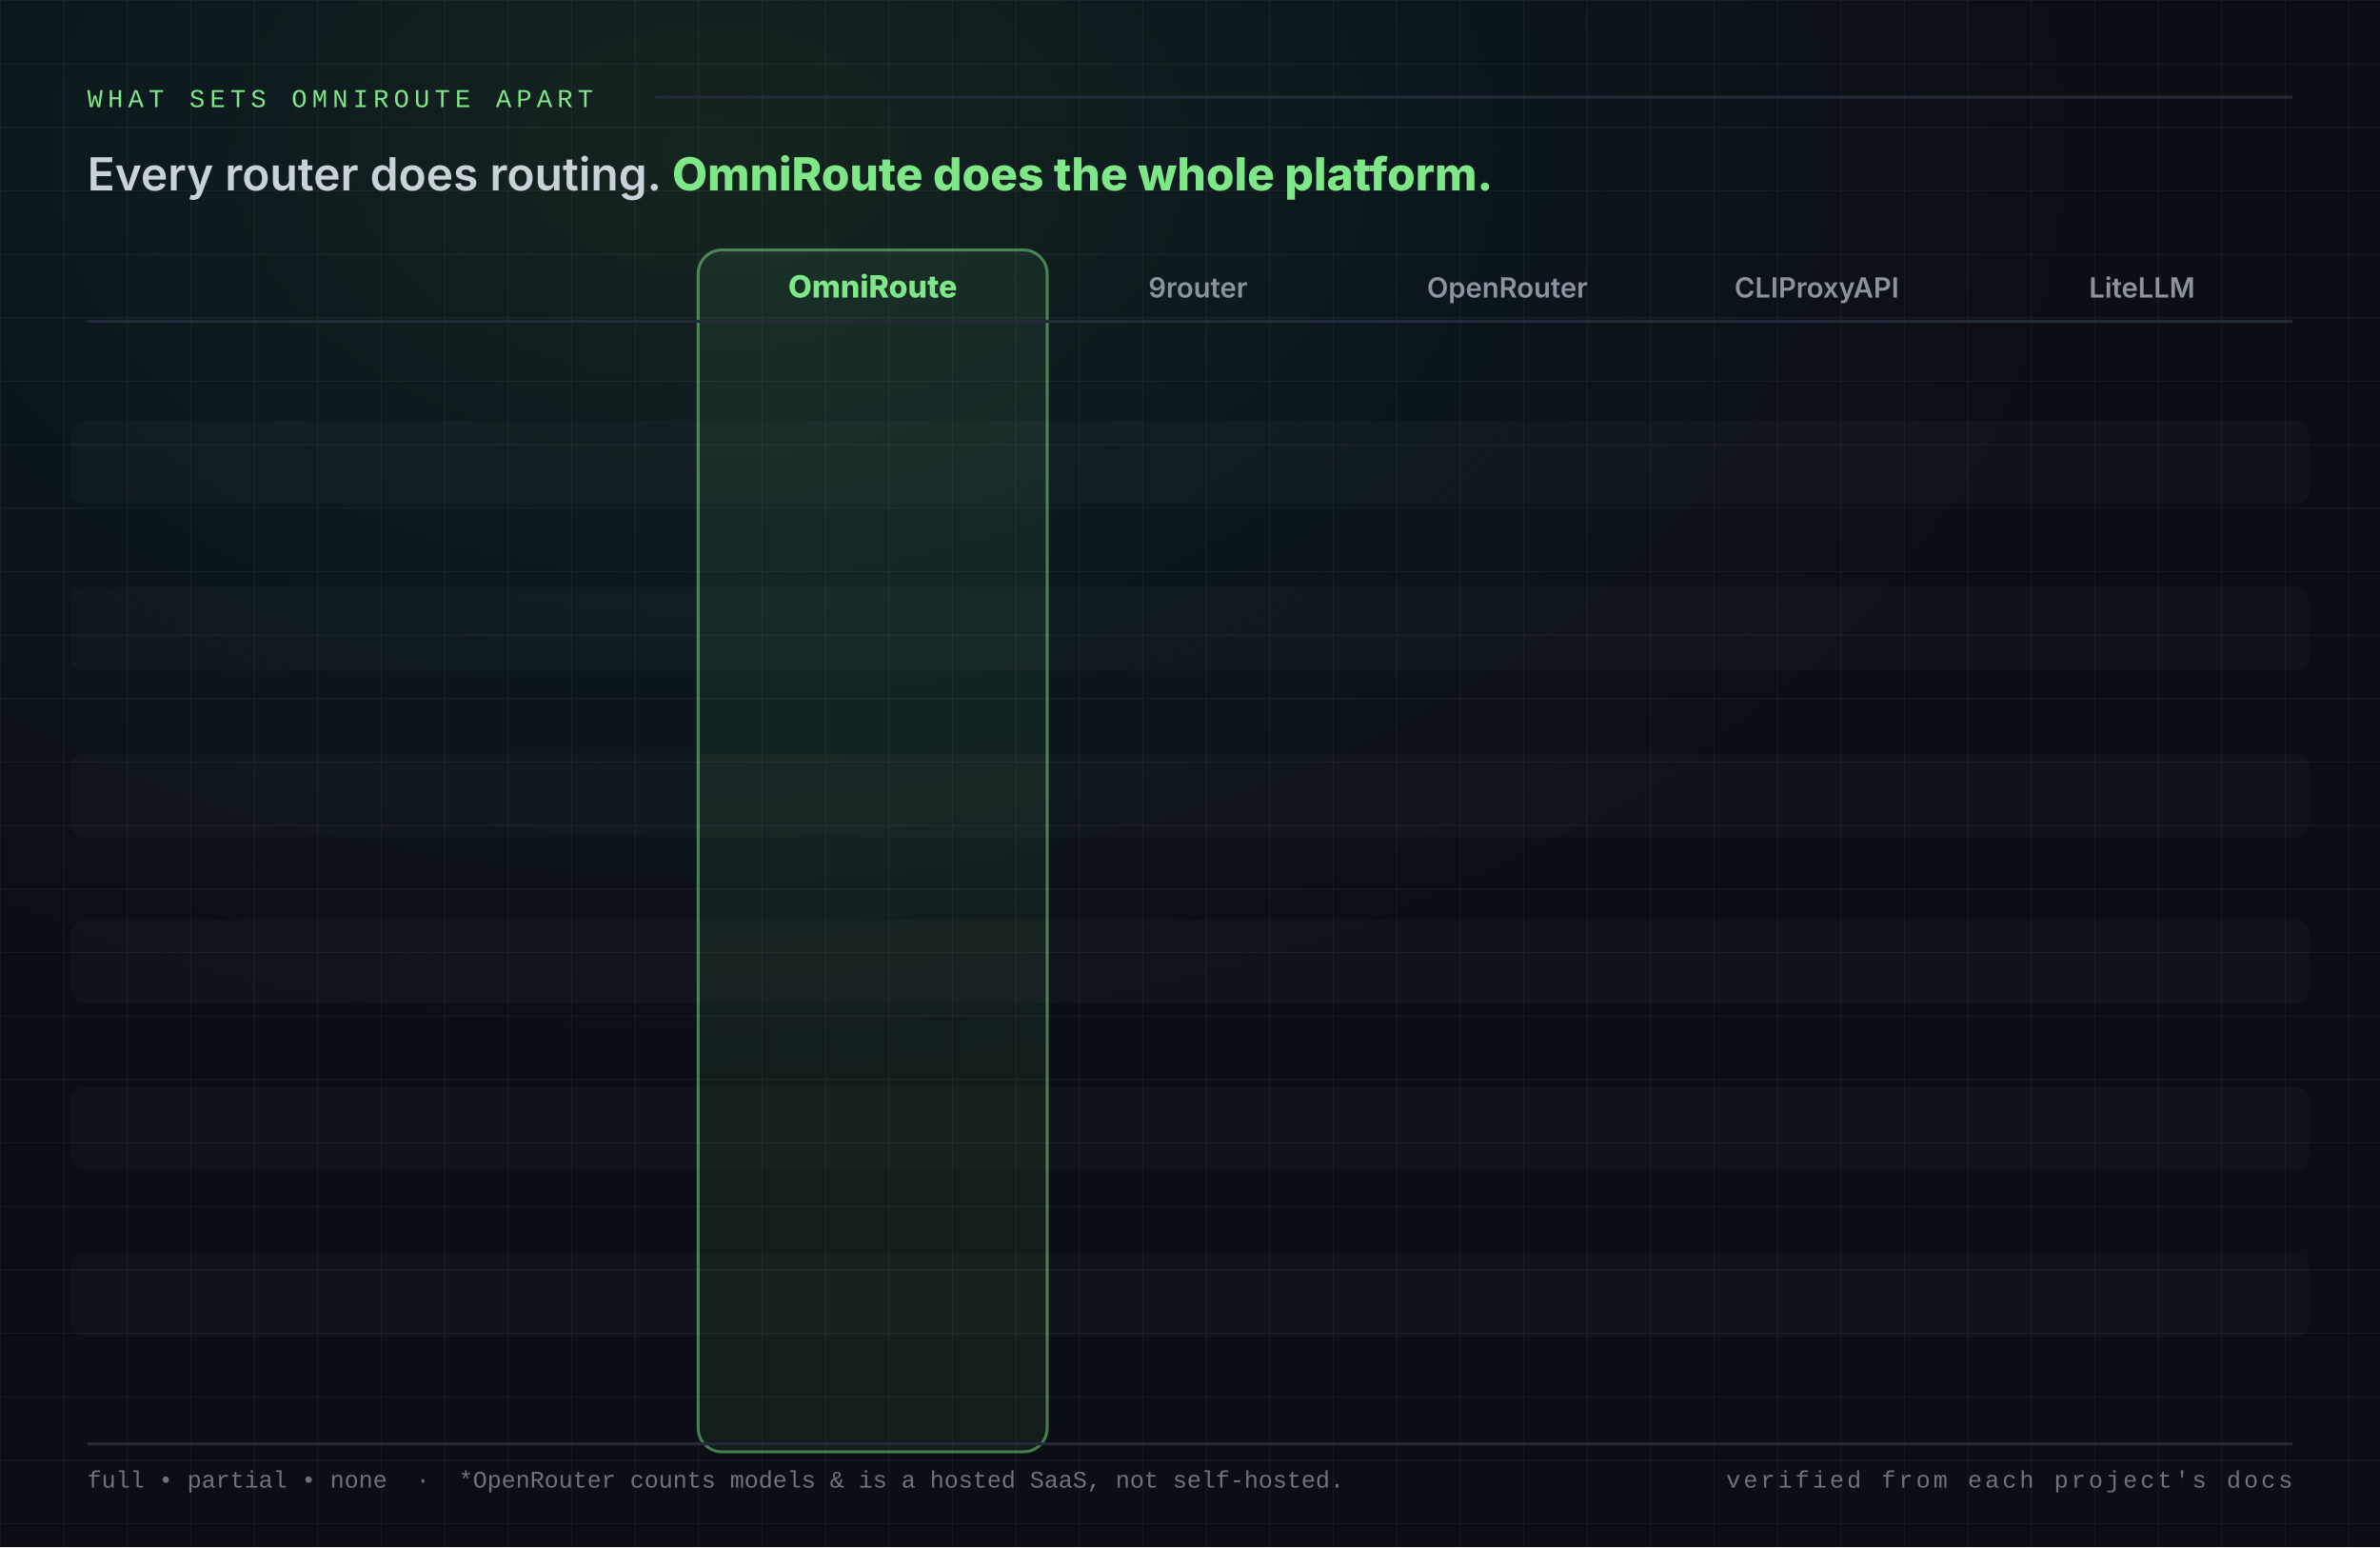
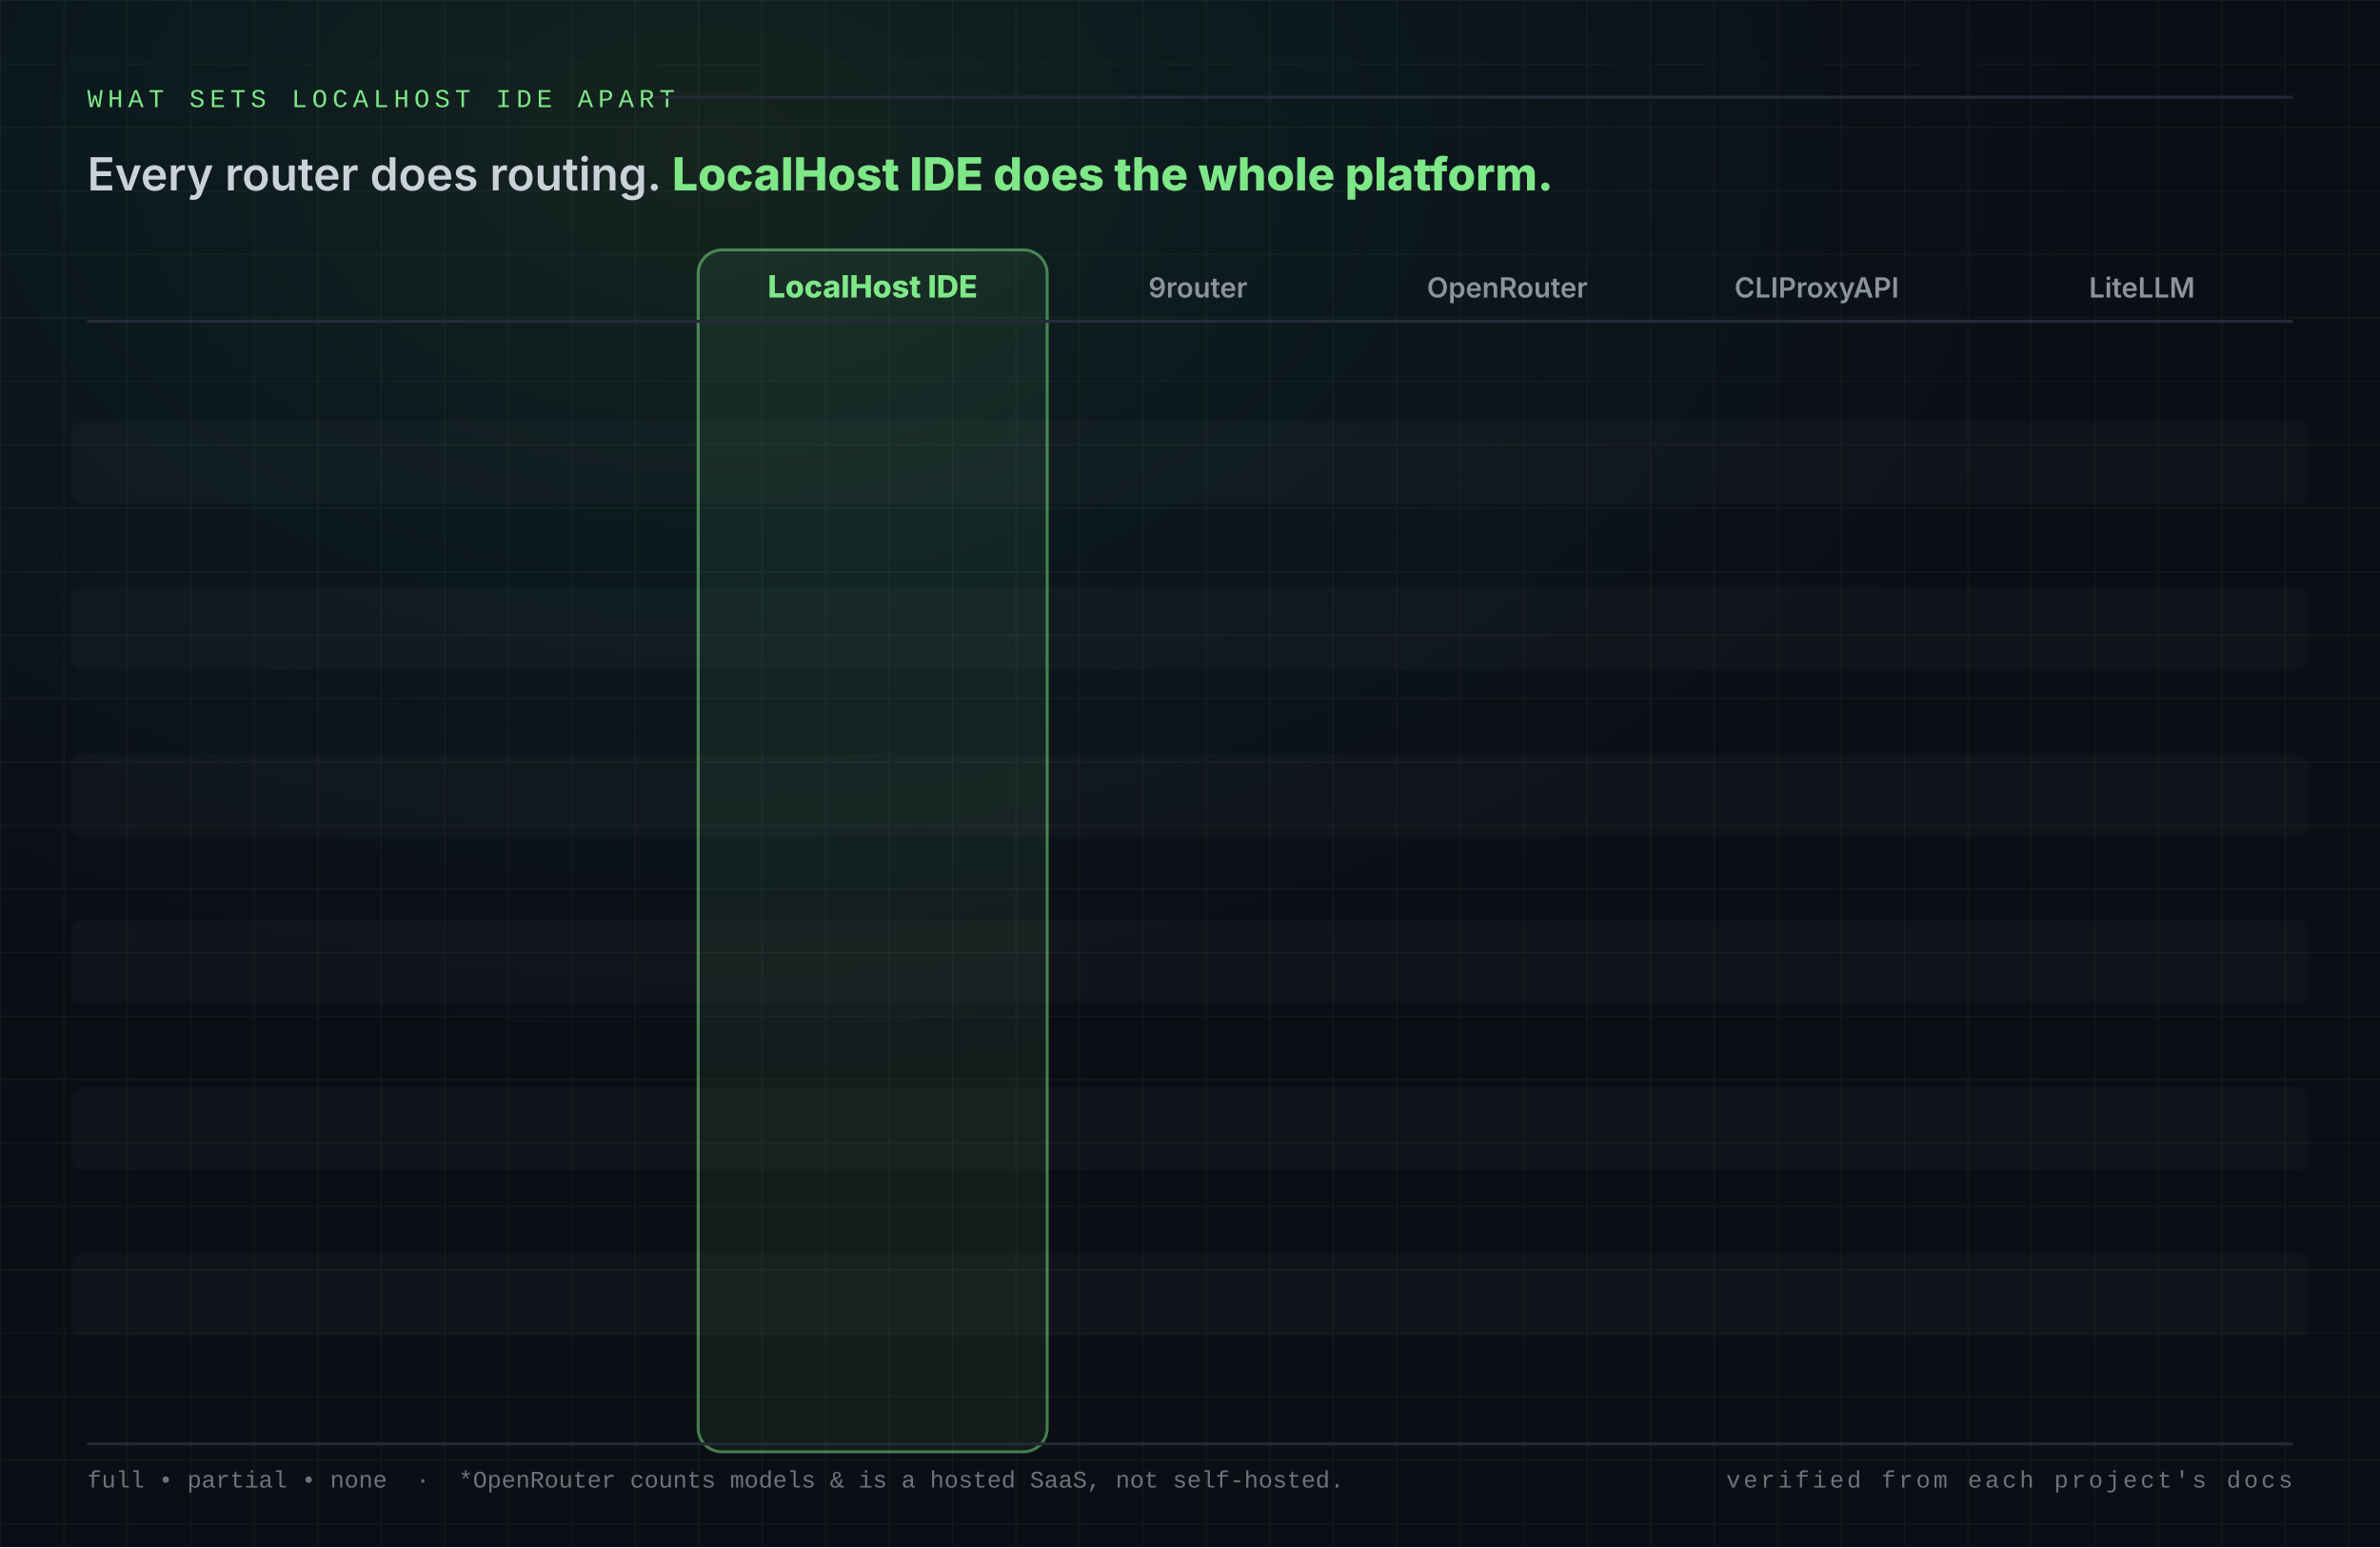
- <svg xmlns="http://www.w3.org/2000/svg" viewBox="0 0 1200 780" role="img" aria-label="Comparison table: OmniRoute versus 9router, OpenRouter, CLIProxyAPI and LiteLLM across 13 capabilities. OmniRoute is the only one with the full set: 374 providers, 150+ free providers built-in, 20 routing strategies, 12-engine token compression, a built-in MCP server with 110 tools, A2A protocol, persistent memory, guardrails, cloud agents, TLS fingerprint stealth, desktop/Termux/PWA, 43 UI locales and 100% MIT self-hosted. 9router has free providers, RTK compression and translation but no MCP, A2A, memory, guardrails, cloud agents or stealth. OpenRouter is a hosted SaaS with 400+ models, guardrails and a hosted MCP but is not self-hosted and lacks A2A, memory, cloud agents and stealth. CLIProxyAPI is a light OAuth proxy with two routing strategies. LiteLLM has 100+ providers, A2A and extensive guardrails but no memory, compression, free tier, stealth or cloud agents.">
+ <svg xmlns="http://www.w3.org/2000/svg" viewBox="0 0 1200 780" role="img" aria-label="Comparison table: LocalHost IDE versus 9router, OpenRouter, CLIProxyAPI and LiteLLM across 13 capabilities. LocalHost IDE is the only one with the full set: 374 providers, 150+ free providers built-in, 20 routing strategies, 12-engine token compression, a built-in MCP server with 110 tools, A2A protocol, persistent memory, guardrails, cloud agents, TLS fingerprint stealth, desktop/Termux/PWA, 43 UI locales and 100% MIT self-hosted. 9router has free providers, RTK compression and translation but no MCP, A2A, memory, guardrails, cloud agents or stealth. OpenRouter is a hosted SaaS with 400+ models, guardrails and a hosted MCP but is not self-hosted and lacks A2A, memory, cloud agents and stealth. CLIProxyAPI is a light OAuth proxy with two routing strategies. LiteLLM has 100+ providers, A2A and extensive guardrails but no memory, compression, free tier, stealth or cloud agents.">
  <defs>
    <pattern id="gC" width="32" height="32" patternUnits="userSpaceOnUse">
      <path d="M 32 0 L 0 0 0 32" fill="none" stroke="#ffffff" stroke-opacity="0.05" stroke-width="1" />
    </pattern>
    <radialGradient id="gGlow" cx="30%" cy="10%" r="60%">
      <stop offset="0%" stop-color="#7ee787" stop-opacity="0.10" />
      <stop offset="60%" stop-color="#00cec9" stop-opacity="0.04" />
      <stop offset="100%" stop-color="#6366f1" stop-opacity="0" />
    </radialGradient>
    <g id="yes">
      <circle r="11" fill="#7ee787" fill-opacity="0.14" />
      <path d="M -5 0.3 L -1.6 3.7 L 5.4 -4" stroke="#7ee787" stroke-width="2.4" fill="none" stroke-linecap="round" stroke-linejoin="round" />
    </g>
    <g id="no">
      <circle r="11" fill="#6e7681" fill-opacity="0.10" />
      <path d="M -3.8 -3.8 L 3.8 3.8 M 3.8 -3.8 L -3.8 3.8" stroke="#6e7681" stroke-width="2.1" stroke-linecap="round" />
    </g>
    <g id="mid">
      <circle r="11" fill="#fdcb6e" fill-opacity="0.13" />
      <path d="M -4.6 0 L 4.6 0" stroke="#fdcb6e" stroke-width="2.4" stroke-linecap="round" />
    </g>
  </defs>
  <rect width="1200" height="780" fill="#0b0e14" />
  <rect width="1200" height="780" fill="url(#gC)" />
  <rect width="1200" height="780" fill="url(#gGlow)" />
-   <text x="44" y="54" font-family="Consolas, 'Courier New', monospace" font-size="13" letter-spacing="2.5" fill="#7ee787">WHAT SETS OMNIROUTE APART</text>
+   <text x="44" y="54" font-family="Consolas, 'Courier New', monospace" font-size="13" letter-spacing="2.5" fill="#7ee787">WHAT SETS LOCALHOST IDE APART</text>
  <line x1="330" y1="49" x2="1156" y2="49" stroke="#232b38" stroke-width="1.5" />
-   <text x="44" y="96" font-family="Inter, 'Segoe UI', Arial, Helvetica, system-ui, sans-serif" font-size="23" font-weight="600" fill="#c9d1d9">Every router does routing. <tspan fill="#7ee787" font-weight="800">OmniRoute does the whole platform.</tspan>
+   <text x="44" y="96" font-family="Inter, 'Segoe UI', Arial, Helvetica, system-ui, sans-serif" font-size="23" font-weight="600" fill="#c9d1d9">Every router does routing. <tspan fill="#7ee787" font-weight="800">LocalHost IDE does the whole platform.</tspan>
  </text>
  <rect x="352" y="126" width="176" height="606" rx="12" fill="#7ee787" fill-opacity="0.07" stroke="#7ee787" stroke-opacity="0.5" stroke-width="1.5" />
-   <text x="440" y="150" text-anchor="middle" font-family="Inter, 'Segoe UI', Arial, Helvetica, system-ui, sans-serif" font-size="15.5" font-weight="800" fill="#7ee787">OmniRoute</text>
+   <text x="440" y="150" text-anchor="middle" font-family="Inter, 'Segoe UI', Arial, Helvetica, system-ui, sans-serif" font-size="15.5" font-weight="800" fill="#7ee787">LocalHost IDE</text>
  <text x="604" y="150" text-anchor="middle" font-family="Inter, 'Segoe UI', Arial, Helvetica, system-ui, sans-serif" font-size="14" font-weight="600" fill="#8b949e">9router</text>
  <text x="760" y="150" text-anchor="middle" font-family="Inter, 'Segoe UI', Arial, Helvetica, system-ui, sans-serif" font-size="14" font-weight="600" fill="#8b949e">OpenRouter</text>
  <text x="916" y="150" text-anchor="middle" font-family="Inter, 'Segoe UI', Arial, Helvetica, system-ui, sans-serif" font-size="14" font-weight="600" fill="#8b949e">CLIProxyAPI</text>
  <text x="1080" y="150" text-anchor="middle" font-family="Inter, 'Segoe UI', Arial, Helvetica, system-ui, sans-serif" font-size="14" font-weight="600" fill="#8b949e">LiteLLM</text>
  <line x1="44" y1="162" x2="1156" y2="162" stroke="#232b38" stroke-width="1.5" />
  <g font-family="Inter, 'Segoe UI', Arial, Helvetica, system-ui, sans-serif">
    <g opacity="0">
      <animate attributeName="opacity" values="0;1" dur="0.4s" begin="0.15s" fill="freeze" />
      <text x="44" y="196" font-size="14.5" fill="#c9d1d9">Providers</text>
      <text x="440" y="196" text-anchor="middle" font-family="Inter, 'Segoe UI', Arial, Helvetica, system-ui, sans-serif" font-size="15" font-weight="800" fill="#7ee787">357</text>
      <text x="604" y="196" text-anchor="middle" font-family="Inter, 'Segoe UI', Arial, Helvetica, system-ui, sans-serif" font-size="13.5" font-weight="600" fill="#8b949e">40+</text>
      <text x="760" y="196" text-anchor="middle" font-family="Inter, 'Segoe UI', Arial, Helvetica, system-ui, sans-serif" font-size="13.5" font-weight="600" fill="#8b949e">400+*</text>
      <text x="916" y="196" text-anchor="middle" font-family="Inter, 'Segoe UI', Arial, Helvetica, system-ui, sans-serif" font-size="13.5" font-weight="600" fill="#8b949e">~5</text>
      <text x="1080" y="196" text-anchor="middle" font-family="Inter, 'Segoe UI', Arial, Helvetica, system-ui, sans-serif" font-size="13.5" font-weight="600" fill="#8b949e">100+</text>
    </g>
    <rect x="36" y="212" width="1128" height="42" rx="6" fill="#ffffff" fill-opacity="0.02" />
    <g opacity="0">
      <animate attributeName="opacity" values="0;1" dur="0.4s" begin="0.24s" fill="freeze" />
      <text x="44" y="238" font-size="14.5" fill="#c9d1d9">Free providers built-in</text>
      <text x="440" y="238" text-anchor="middle" font-family="Inter, 'Segoe UI', Arial, Helvetica, system-ui, sans-serif" font-size="15" font-weight="800" fill="#7ee787">150+</text>
      <use href="#yes" x="604" y="233" />
      <use href="#mid" x="760" y="233" />
      <use href="#no" x="916" y="233" />
      <use href="#no" x="1080" y="233" />
    </g>
    <g opacity="0">
      <animate attributeName="opacity" values="0;1" dur="0.4s" begin="0.33s" fill="freeze" />
      <text x="44" y="280" font-size="14.5" fill="#c9d1d9">Routing strategies</text>
      <text x="440" y="280" text-anchor="middle" font-family="Inter, 'Segoe UI', Arial, Helvetica, system-ui, sans-serif" font-size="15" font-weight="800" fill="#7ee787">19</text>
      <text x="604" y="280" text-anchor="middle" font-family="Inter, 'Segoe UI', Arial, Helvetica, system-ui, sans-serif" font-size="13.5" font-weight="600" fill="#8b949e">2</text>
      <text x="760" y="280" text-anchor="middle" font-family="Inter, 'Segoe UI', Arial, Helvetica, system-ui, sans-serif" font-size="13.5" font-weight="600" fill="#8b949e">3</text>
      <text x="916" y="280" text-anchor="middle" font-family="Inter, 'Segoe UI', Arial, Helvetica, system-ui, sans-serif" font-size="13.5" font-weight="600" fill="#8b949e">2</text>
      <text x="1080" y="280" text-anchor="middle" font-family="Inter, 'Segoe UI', Arial, Helvetica, system-ui, sans-serif" font-size="13.5" font-weight="600" fill="#8b949e">6</text>
    </g>
    <rect x="36" y="296" width="1128" height="42" rx="6" fill="#ffffff" fill-opacity="0.02" />
    <g opacity="0">
      <animate attributeName="opacity" values="0;1" dur="0.4s" begin="0.42s" fill="freeze" />
      <text x="44" y="322" font-size="14.5" fill="#c9d1d9">Token compression</text>
      <text x="440" y="322" text-anchor="middle" font-family="Inter, 'Segoe UI', Arial, Helvetica, system-ui, sans-serif" font-size="15" font-weight="800" fill="#7ee787">12 eng</text>
      <use href="#yes" x="604" y="317" />
      <use href="#mid" x="760" y="317" />
      <use href="#no" x="916" y="317" />
      <use href="#no" x="1080" y="317" />
    </g>
    <g opacity="0">
      <animate attributeName="opacity" values="0;1" dur="0.4s" begin="0.51s" fill="freeze" />
      <text x="44" y="364" font-size="14.5" fill="#c9d1d9">Built-in MCP server (own tools)</text>
      <text x="440" y="364" text-anchor="middle" font-family="Inter, 'Segoe UI', Arial, Helvetica, system-ui, sans-serif" font-size="15" font-weight="800" fill="#7ee787">110</text>
      <use href="#no" x="604" y="359" />
      <use href="#mid" x="760" y="359" />
      <use href="#no" x="916" y="359" />
      <use href="#mid" x="1080" y="359" />
    </g>
    <rect x="36" y="380" width="1128" height="42" rx="6" fill="#ffffff" fill-opacity="0.02" />
    <g opacity="0">
      <animate attributeName="opacity" values="0;1" dur="0.4s" begin="0.60s" fill="freeze" />
      <text x="44" y="406" font-size="14.5" fill="#c9d1d9">A2A agent protocol</text>
      <use href="#yes" x="440" y="401" />
      <use href="#no" x="604" y="401" />
      <use href="#no" x="760" y="401" />
      <use href="#no" x="916" y="401" />
      <use href="#yes" x="1080" y="401" />
    </g>
    <g opacity="0">
      <animate attributeName="opacity" values="0;1" dur="0.4s" begin="0.69s" fill="freeze" />
      <text x="44" y="448" font-size="14.5" fill="#c9d1d9">Persistent memory</text>
      <use href="#yes" x="440" y="443" />
      <use href="#no" x="604" y="443" />
      <use href="#no" x="760" y="443" />
      <use href="#no" x="916" y="443" />
      <use href="#no" x="1080" y="443" />
    </g>
    <rect x="36" y="464" width="1128" height="42" rx="6" fill="#ffffff" fill-opacity="0.02" />
    <g opacity="0">
      <animate attributeName="opacity" values="0;1" dur="0.4s" begin="0.78s" fill="freeze" />
      <text x="44" y="490" font-size="14.5" fill="#c9d1d9">Guardrails (PII / injection)</text>
      <use href="#yes" x="440" y="485" />
      <use href="#no" x="604" y="485" />
      <use href="#yes" x="760" y="485" />
      <use href="#no" x="916" y="485" />
      <use href="#yes" x="1080" y="485" />
    </g>
    <g opacity="0">
      <animate attributeName="opacity" values="0;1" dur="0.4s" begin="0.87s" fill="freeze" />
      <text x="44" y="532" font-size="14.5" fill="#c9d1d9">Cloud agents (Codex/Devin/Jules)</text>
      <use href="#yes" x="440" y="527" />
      <use href="#no" x="604" y="527" />
      <use href="#no" x="760" y="527" />
      <use href="#no" x="916" y="527" />
      <use href="#no" x="1080" y="527" />
    </g>
    <rect x="36" y="548" width="1128" height="42" rx="6" fill="#ffffff" fill-opacity="0.02" />
    <g opacity="0">
      <animate attributeName="opacity" values="0;1" dur="0.4s" begin="0.96s" fill="freeze" />
      <text x="44" y="574" font-size="14.5" fill="#c9d1d9">TLS fingerprint stealth (JA3/JA4)</text>
      <use href="#yes" x="440" y="569" />
      <use href="#no" x="604" y="569" />
      <use href="#no" x="760" y="569" />
      <use href="#no" x="916" y="569" />
      <use href="#no" x="1080" y="569" />
    </g>
    <g opacity="0">
      <animate attributeName="opacity" values="0;1" dur="0.4s" begin="1.05s" fill="freeze" />
      <text x="44" y="616" font-size="14.5" fill="#c9d1d9">Desktop · Termux · PWA</text>
      <use href="#yes" x="440" y="611" />
      <use href="#mid" x="604" y="611" />
      <use href="#mid" x="760" y="611" />
      <use href="#mid" x="916" y="611" />
      <use href="#mid" x="1080" y="611" />
    </g>
    <rect x="36" y="632" width="1128" height="42" rx="6" fill="#ffffff" fill-opacity="0.02" />
    <g opacity="0">
      <animate attributeName="opacity" values="0;1" dur="0.4s" begin="1.14s" fill="freeze" />
      <text x="44" y="658" font-size="14.5" fill="#c9d1d9">i18n UI locales</text>
      <text x="440" y="658" text-anchor="middle" font-family="Inter, 'Segoe UI', Arial, Helvetica, system-ui, sans-serif" font-size="15" font-weight="800" fill="#7ee787">43</text>
      <text x="604" y="658" text-anchor="middle" font-family="Inter, 'Segoe UI', Arial, Helvetica, system-ui, sans-serif" font-size="13.5" font-weight="600" fill="#8b949e">6</text>
      <use href="#no" x="760" y="653" />
      <use href="#no" x="916" y="653" />
      <use href="#no" x="1080" y="653" />
    </g>
    <g opacity="0">
      <animate attributeName="opacity" values="0;1" dur="0.4s" begin="1.23s" fill="freeze" />
      <text x="44" y="700" font-size="14.5" fill="#c9d1d9">Self-hosted · 100% MIT</text>
      <text x="440" y="700" text-anchor="middle" font-family="Inter, 'Segoe UI', Arial, Helvetica, system-ui, sans-serif" font-size="15" font-weight="800" fill="#7ee787">MIT</text>
      <text x="604" y="700" text-anchor="middle" font-family="Inter, 'Segoe UI', Arial, Helvetica, system-ui, sans-serif" font-size="13.5" font-weight="600" fill="#8b949e">MIT</text>
      <use href="#no" x="760" y="695" />
      <text x="916" y="700" text-anchor="middle" font-family="Inter, 'Segoe UI', Arial, Helvetica, system-ui, sans-serif" font-size="13.5" font-weight="600" fill="#8b949e">MIT</text>
      <text x="1080" y="700" text-anchor="middle" font-family="Inter, 'Segoe UI', Arial, Helvetica, system-ui, sans-serif" font-size="13.5" font-weight="600" fill="#fdcb6e">open-core</text>
    </g>
  </g>
  <line x1="44" y1="728" x2="1156" y2="728" stroke="#232b38" stroke-width="1.5" />
  <text x="44" y="750" font-family="Consolas, 'Courier New', monospace" font-size="12" fill="#71717a">full • partial • none  ·  *OpenRouter counts models &amp; is a hosted SaaS, not self-hosted.</text>
  <text x="1156" y="750" text-anchor="end" font-family="Consolas, 'Courier New', monospace" font-size="12" letter-spacing="1.5" fill="#71717a">verified from each project's docs</text>
</svg>
